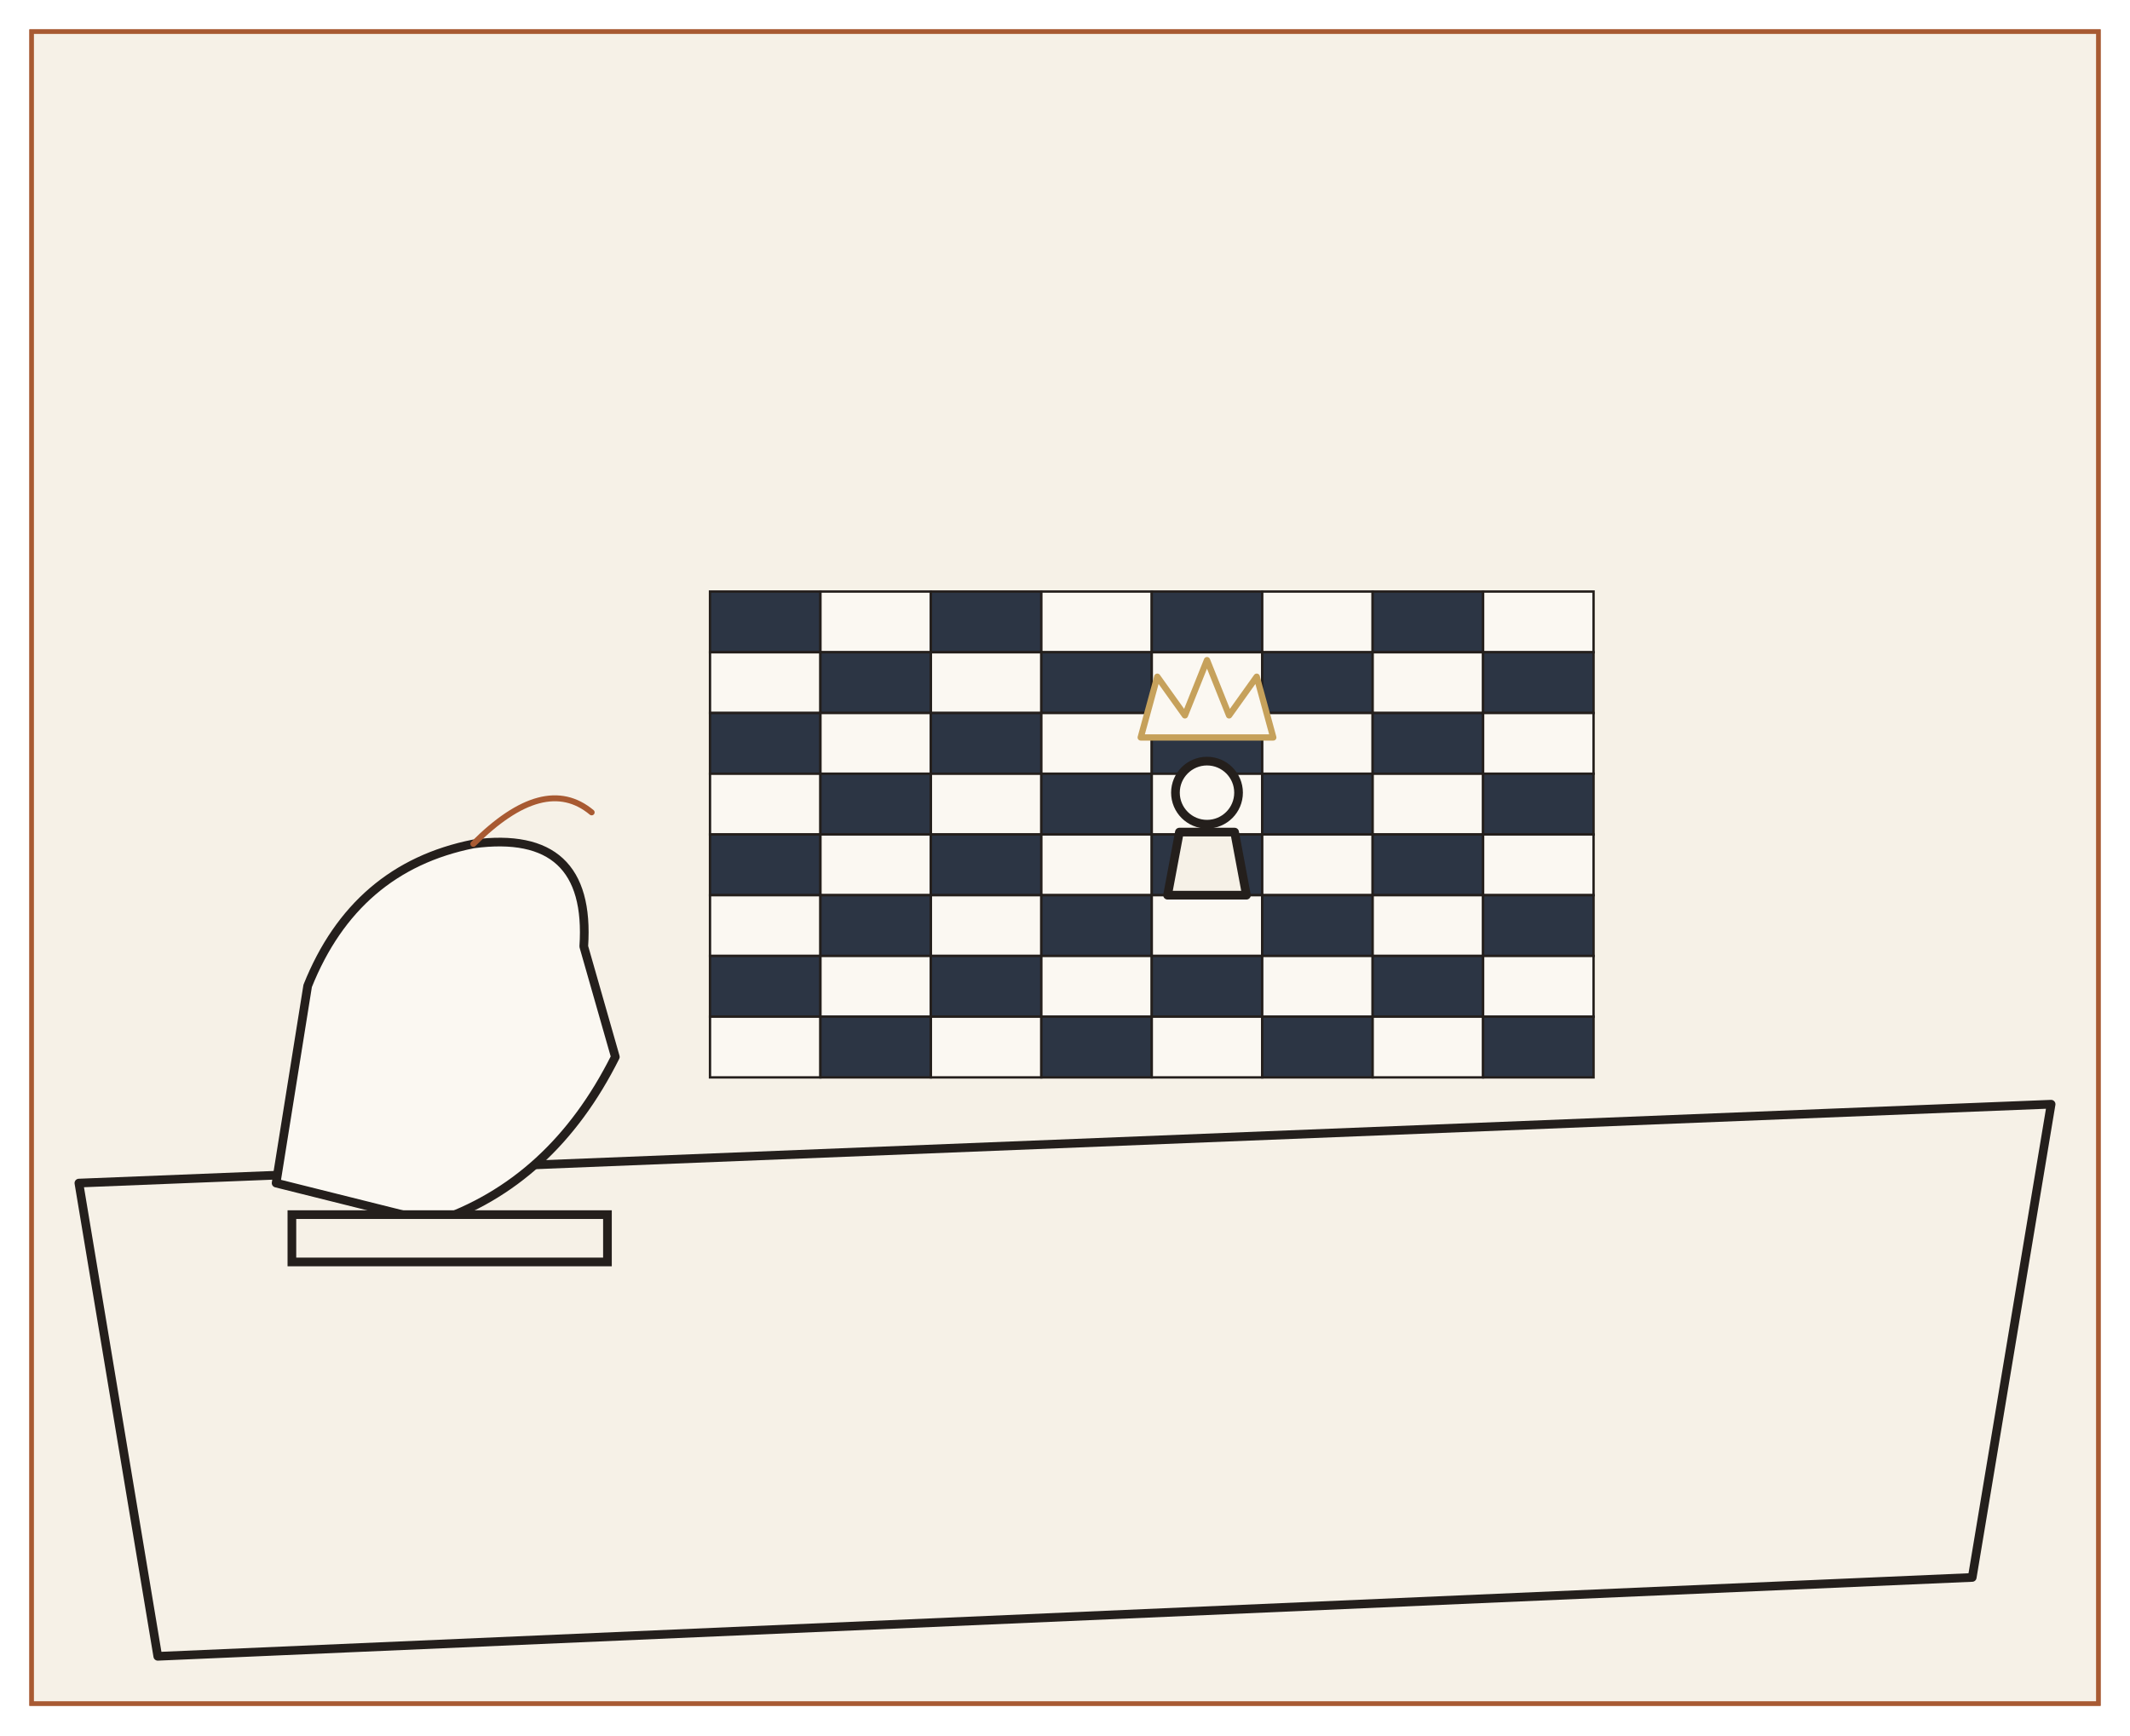
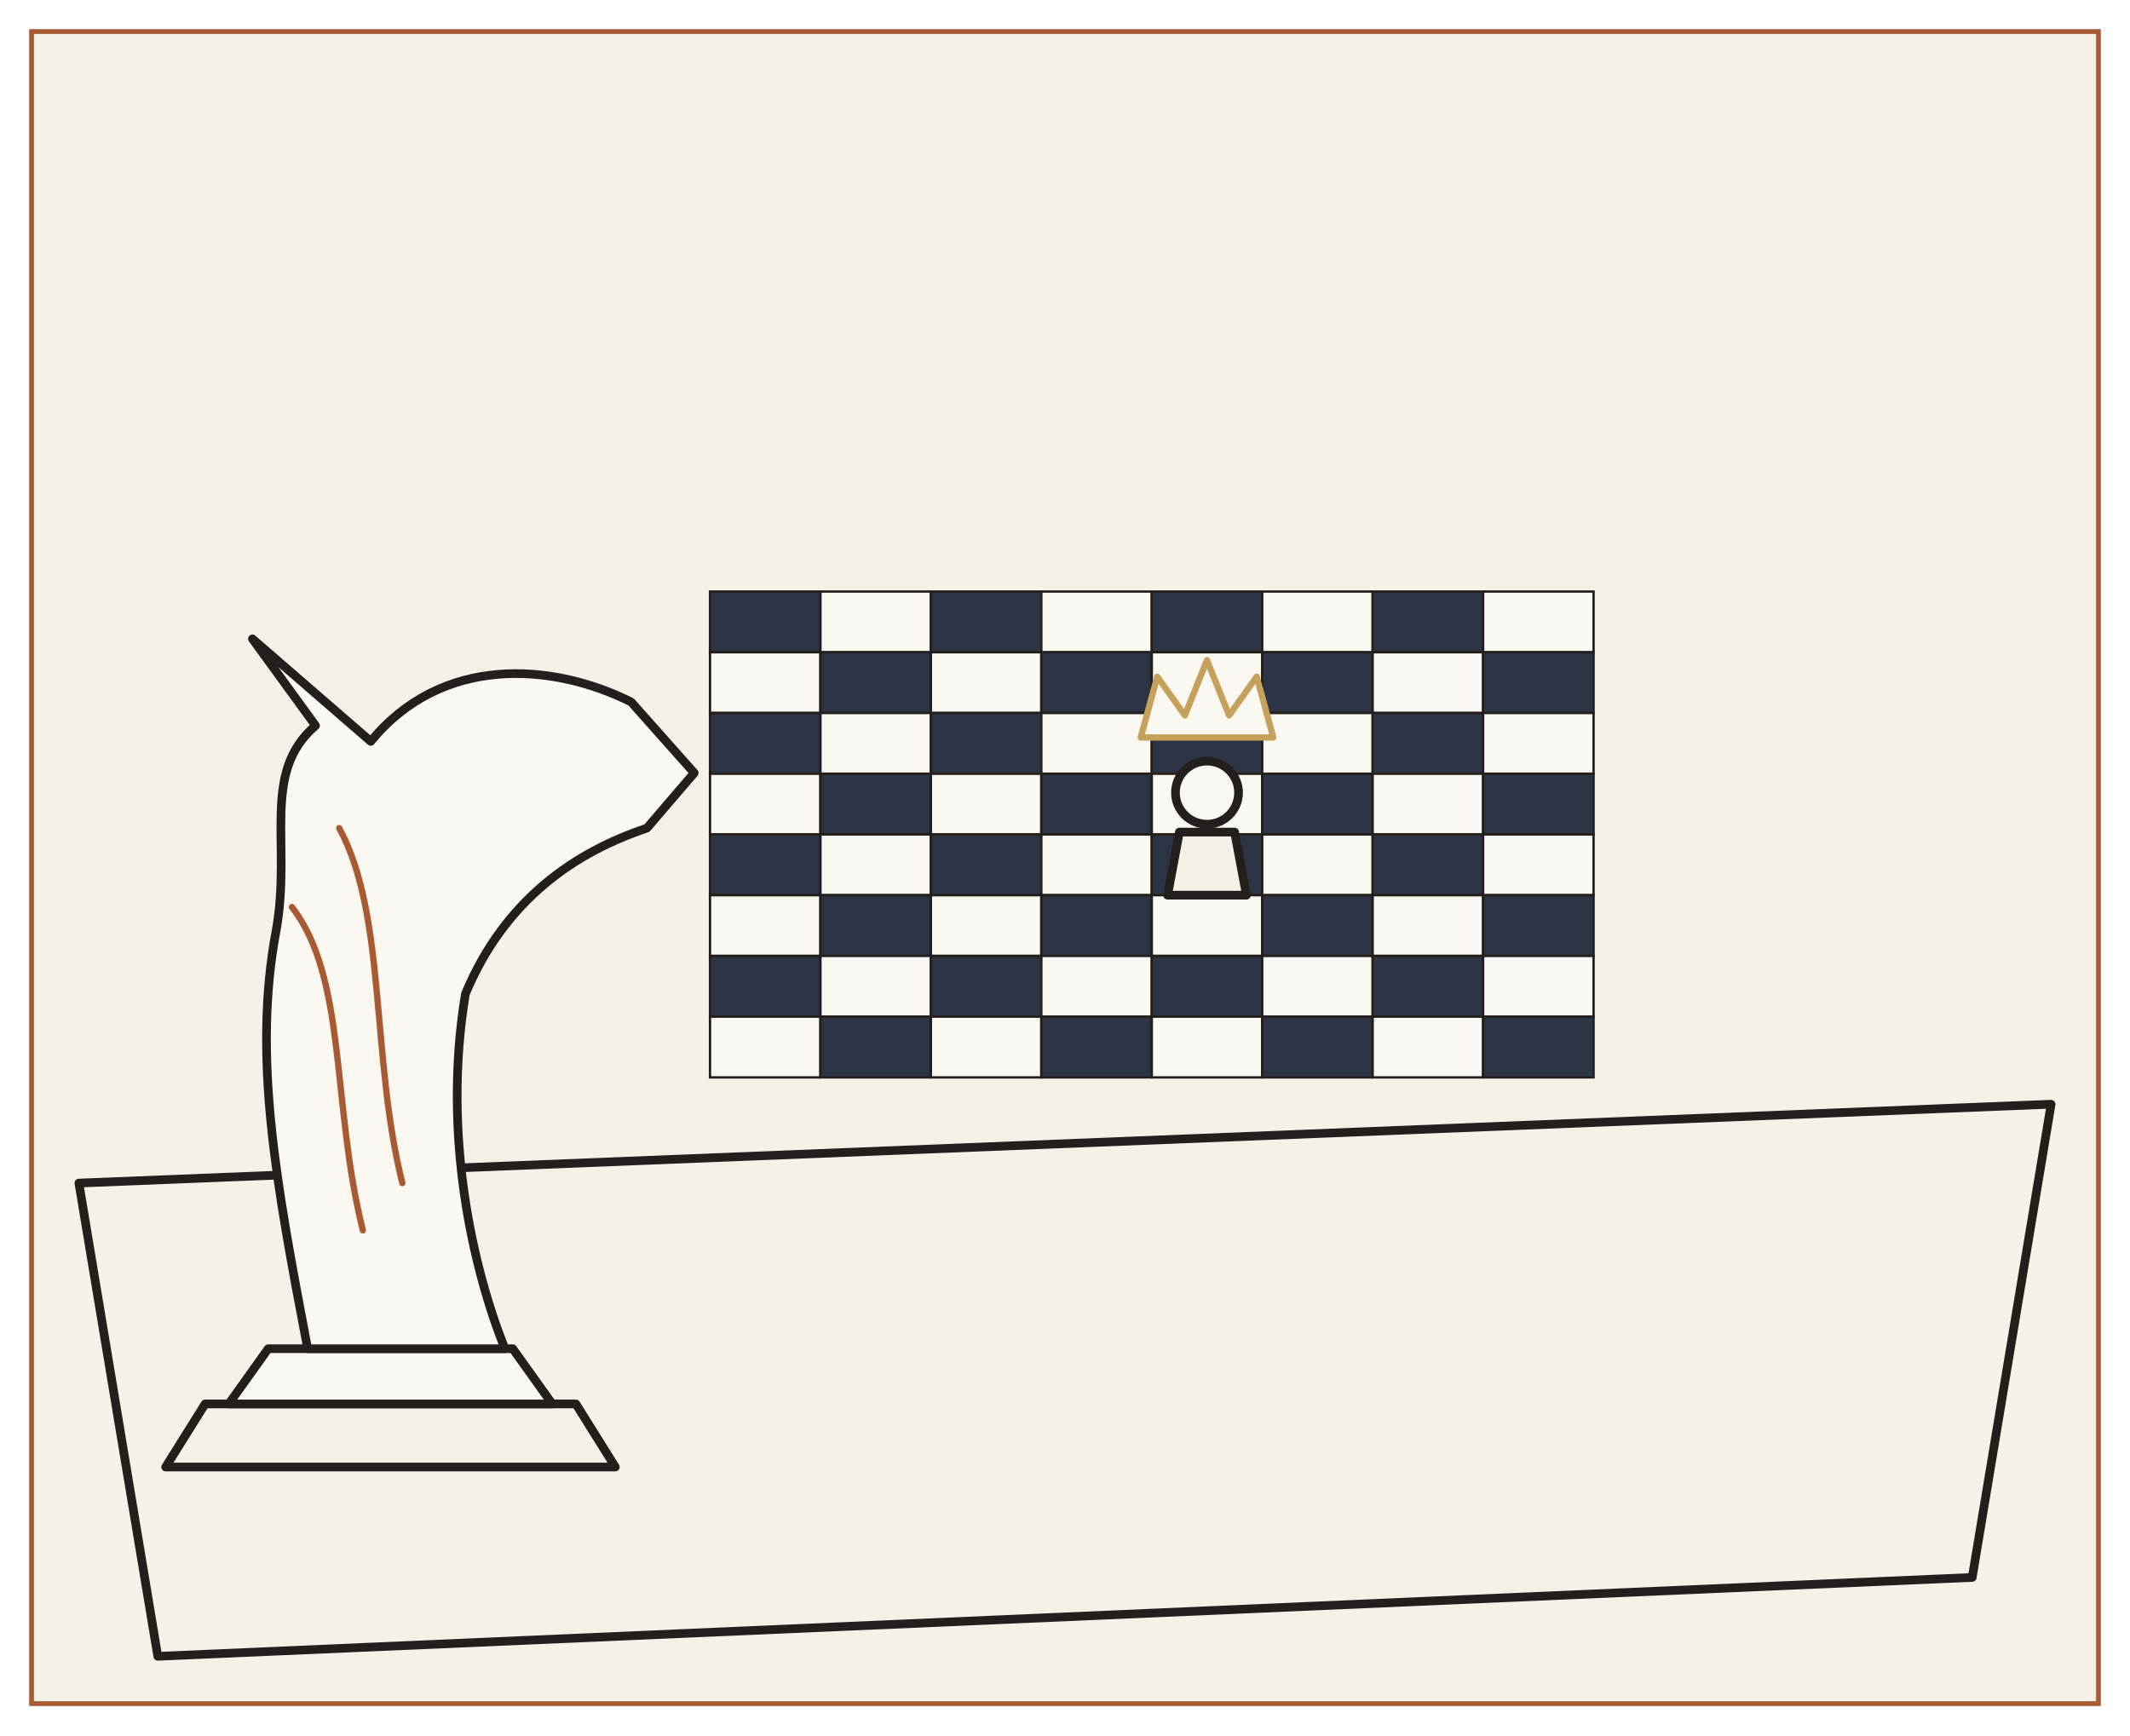
<svg xmlns="http://www.w3.org/2000/svg" viewBox="0 0 540 440" width="540" height="440" role="img" aria-label="Part opener for Playfulness, Laughter, and a Little Mischief: a chessboard with a knight off the board and a paper crown on a pawn.">
  <rect x="8.00" y="8.00" width="524.00" height="424.00" rx="0.00" fill="#F6F1E7" stroke="#A85A32" stroke-width="1.1" />
  <path d="M20.00 300.00 L520.00 280.00 L500.00 400.00 L40.00 420.00 Z" fill="#F6F1E7" stroke="#241F1C" stroke-width="2.2" stroke-linecap="round" stroke-linejoin="round" />
  <rect x="180.00" y="150.00" width="28.00" height="15.40" rx="0.00" fill="#2C3544" stroke="#241F1C" stroke-width="0.6" />
  <rect x="208.00" y="150.00" width="28.00" height="15.40" rx="0.00" fill="#FBF8F2" stroke="#241F1C" stroke-width="0.6" />
  <rect x="236.00" y="150.00" width="28.00" height="15.40" rx="0.00" fill="#2C3544" stroke="#241F1C" stroke-width="0.6" />
  <rect x="264.00" y="150.00" width="28.00" height="15.40" rx="0.00" fill="#FBF8F2" stroke="#241F1C" stroke-width="0.6" />
  <rect x="292.00" y="150.00" width="28.00" height="15.40" rx="0.00" fill="#2C3544" stroke="#241F1C" stroke-width="0.6" />
  <rect x="320.00" y="150.00" width="28.00" height="15.40" rx="0.00" fill="#FBF8F2" stroke="#241F1C" stroke-width="0.6" />
  <rect x="348.00" y="150.00" width="28.00" height="15.40" rx="0.00" fill="#2C3544" stroke="#241F1C" stroke-width="0.6" />
  <rect x="376.00" y="150.00" width="28.00" height="15.40" rx="0.00" fill="#FBF8F2" stroke="#241F1C" stroke-width="0.6" />
  <rect x="180.00" y="165.40" width="28.00" height="15.40" rx="0.00" fill="#FBF8F2" stroke="#241F1C" stroke-width="0.6" />
  <rect x="208.00" y="165.40" width="28.00" height="15.40" rx="0.00" fill="#2C3544" stroke="#241F1C" stroke-width="0.6" />
  <rect x="236.00" y="165.40" width="28.00" height="15.40" rx="0.00" fill="#FBF8F2" stroke="#241F1C" stroke-width="0.6" />
  <rect x="264.00" y="165.40" width="28.00" height="15.40" rx="0.00" fill="#2C3544" stroke="#241F1C" stroke-width="0.6" />
  <rect x="292.00" y="165.40" width="28.00" height="15.40" rx="0.00" fill="#FBF8F2" stroke="#241F1C" stroke-width="0.6" />
  <rect x="320.00" y="165.40" width="28.00" height="15.40" rx="0.00" fill="#2C3544" stroke="#241F1C" stroke-width="0.6" />
  <rect x="348.00" y="165.40" width="28.00" height="15.40" rx="0.00" fill="#FBF8F2" stroke="#241F1C" stroke-width="0.6" />
  <rect x="376.00" y="165.40" width="28.00" height="15.40" rx="0.00" fill="#2C3544" stroke="#241F1C" stroke-width="0.6" />
  <rect x="180.00" y="180.80" width="28.00" height="15.40" rx="0.00" fill="#2C3544" stroke="#241F1C" stroke-width="0.6" />
  <rect x="208.00" y="180.80" width="28.00" height="15.40" rx="0.00" fill="#FBF8F2" stroke="#241F1C" stroke-width="0.6" />
  <rect x="236.00" y="180.80" width="28.00" height="15.40" rx="0.00" fill="#2C3544" stroke="#241F1C" stroke-width="0.6" />
  <rect x="264.00" y="180.80" width="28.00" height="15.40" rx="0.00" fill="#FBF8F2" stroke="#241F1C" stroke-width="0.6" />
  <rect x="292.00" y="180.80" width="28.00" height="15.40" rx="0.00" fill="#2C3544" stroke="#241F1C" stroke-width="0.6" />
  <rect x="320.00" y="180.80" width="28.00" height="15.40" rx="0.00" fill="#FBF8F2" stroke="#241F1C" stroke-width="0.6" />
  <rect x="348.00" y="180.80" width="28.00" height="15.40" rx="0.00" fill="#2C3544" stroke="#241F1C" stroke-width="0.6" />
  <rect x="376.00" y="180.80" width="28.00" height="15.40" rx="0.00" fill="#FBF8F2" stroke="#241F1C" stroke-width="0.6" />
  <rect x="180.00" y="196.20" width="28.00" height="15.40" rx="0.00" fill="#FBF8F2" stroke="#241F1C" stroke-width="0.6" />
  <rect x="208.00" y="196.20" width="28.00" height="15.40" rx="0.00" fill="#2C3544" stroke="#241F1C" stroke-width="0.6" />
  <rect x="236.00" y="196.20" width="28.00" height="15.40" rx="0.00" fill="#FBF8F2" stroke="#241F1C" stroke-width="0.6" />
  <rect x="264.00" y="196.20" width="28.00" height="15.40" rx="0.00" fill="#2C3544" stroke="#241F1C" stroke-width="0.6" />
  <rect x="292.00" y="196.20" width="28.00" height="15.40" rx="0.00" fill="#FBF8F2" stroke="#241F1C" stroke-width="0.6" />
  <rect x="320.00" y="196.20" width="28.00" height="15.40" rx="0.00" fill="#2C3544" stroke="#241F1C" stroke-width="0.6" />
  <rect x="348.00" y="196.20" width="28.00" height="15.40" rx="0.00" fill="#FBF8F2" stroke="#241F1C" stroke-width="0.6" />
  <rect x="376.00" y="196.20" width="28.00" height="15.40" rx="0.00" fill="#2C3544" stroke="#241F1C" stroke-width="0.6" />
  <rect x="180.00" y="211.60" width="28.00" height="15.40" rx="0.00" fill="#2C3544" stroke="#241F1C" stroke-width="0.6" />
  <rect x="208.00" y="211.60" width="28.00" height="15.40" rx="0.00" fill="#FBF8F2" stroke="#241F1C" stroke-width="0.6" />
  <rect x="236.00" y="211.60" width="28.00" height="15.40" rx="0.00" fill="#2C3544" stroke="#241F1C" stroke-width="0.6" />
  <rect x="264.00" y="211.60" width="28.00" height="15.40" rx="0.00" fill="#FBF8F2" stroke="#241F1C" stroke-width="0.6" />
  <rect x="292.00" y="211.60" width="28.00" height="15.40" rx="0.00" fill="#2C3544" stroke="#241F1C" stroke-width="0.6" />
  <rect x="320.00" y="211.60" width="28.00" height="15.40" rx="0.00" fill="#FBF8F2" stroke="#241F1C" stroke-width="0.6" />
  <rect x="348.00" y="211.60" width="28.00" height="15.40" rx="0.00" fill="#2C3544" stroke="#241F1C" stroke-width="0.6" />
  <rect x="376.00" y="211.60" width="28.00" height="15.40" rx="0.00" fill="#FBF8F2" stroke="#241F1C" stroke-width="0.6" />
  <rect x="180.00" y="227.00" width="28.00" height="15.40" rx="0.00" fill="#FBF8F2" stroke="#241F1C" stroke-width="0.6" />
  <rect x="208.00" y="227.00" width="28.00" height="15.40" rx="0.00" fill="#2C3544" stroke="#241F1C" stroke-width="0.6" />
  <rect x="236.00" y="227.00" width="28.00" height="15.40" rx="0.00" fill="#FBF8F2" stroke="#241F1C" stroke-width="0.6" />
  <rect x="264.00" y="227.00" width="28.00" height="15.40" rx="0.00" fill="#2C3544" stroke="#241F1C" stroke-width="0.6" />
  <rect x="292.00" y="227.00" width="28.00" height="15.40" rx="0.00" fill="#FBF8F2" stroke="#241F1C" stroke-width="0.6" />
  <rect x="320.00" y="227.00" width="28.00" height="15.40" rx="0.00" fill="#2C3544" stroke="#241F1C" stroke-width="0.6" />
  <rect x="348.00" y="227.00" width="28.00" height="15.40" rx="0.00" fill="#FBF8F2" stroke="#241F1C" stroke-width="0.6" />
  <rect x="376.00" y="227.00" width="28.00" height="15.40" rx="0.00" fill="#2C3544" stroke="#241F1C" stroke-width="0.6" />
  <rect x="180.00" y="242.40" width="28.00" height="15.40" rx="0.00" fill="#2C3544" stroke="#241F1C" stroke-width="0.6" />
  <rect x="208.00" y="242.40" width="28.00" height="15.40" rx="0.00" fill="#FBF8F2" stroke="#241F1C" stroke-width="0.6" />
  <rect x="236.00" y="242.40" width="28.00" height="15.40" rx="0.00" fill="#2C3544" stroke="#241F1C" stroke-width="0.6" />
  <rect x="264.00" y="242.40" width="28.00" height="15.40" rx="0.00" fill="#FBF8F2" stroke="#241F1C" stroke-width="0.6" />
  <rect x="292.00" y="242.40" width="28.00" height="15.40" rx="0.00" fill="#2C3544" stroke="#241F1C" stroke-width="0.6" />
  <rect x="320.00" y="242.40" width="28.00" height="15.40" rx="0.00" fill="#FBF8F2" stroke="#241F1C" stroke-width="0.6" />
  <rect x="348.00" y="242.40" width="28.00" height="15.40" rx="0.00" fill="#2C3544" stroke="#241F1C" stroke-width="0.6" />
  <rect x="376.00" y="242.40" width="28.00" height="15.40" rx="0.00" fill="#FBF8F2" stroke="#241F1C" stroke-width="0.6" />
  <rect x="180.00" y="257.80" width="28.00" height="15.40" rx="0.00" fill="#FBF8F2" stroke="#241F1C" stroke-width="0.6" />
  <rect x="208.00" y="257.80" width="28.00" height="15.40" rx="0.00" fill="#2C3544" stroke="#241F1C" stroke-width="0.6" />
  <rect x="236.00" y="257.80" width="28.00" height="15.40" rx="0.00" fill="#FBF8F2" stroke="#241F1C" stroke-width="0.6" />
  <rect x="264.00" y="257.80" width="28.00" height="15.40" rx="0.00" fill="#2C3544" stroke="#241F1C" stroke-width="0.6" />
  <rect x="292.00" y="257.80" width="28.00" height="15.40" rx="0.00" fill="#FBF8F2" stroke="#241F1C" stroke-width="0.6" />
  <rect x="320.00" y="257.80" width="28.00" height="15.40" rx="0.00" fill="#2C3544" stroke="#241F1C" stroke-width="0.6" />
  <rect x="348.00" y="257.80" width="28.00" height="15.40" rx="0.00" fill="#FBF8F2" stroke="#241F1C" stroke-width="0.6" />
  <rect x="376.00" y="257.80" width="28.00" height="15.40" rx="0.00" fill="#2C3544" stroke="#241F1C" stroke-width="0.6" />
  <path d="M296.00 227.00 L316.00 227.00 L313.00 211.00 L299.00 211.00 Z" fill="#F6F1E7" stroke="#241F1C" stroke-width="2.2" stroke-linecap="round" stroke-linejoin="round" />
  <circle cx="306.00" cy="201.00" r="8.00" fill="#FBF8F2" stroke="#241F1C" stroke-width="2.2" />
  <path d="M289.20 187.00 L293.40 171.60 L300.40 181.40 L306.00 167.40 L311.60 181.40 L318.60 171.60 L322.80 187.00 Z" fill="#FBF8F2" stroke="#C6A15B" stroke-width="1.6" stroke-linecap="round" stroke-linejoin="round" />
-   <path d="M70 300 L78 250 Q90 220 120 214 Q150 210 148 240 L156 268 Q140 300 110 310 Z" fill="#FBF8F2" stroke="#241F1C" stroke-width="2.2" stroke-linecap="round" stroke-linejoin="round" />
-   <path d="M120 214 Q138 196 150 206" fill="none" stroke="#A85A32" stroke-width="1.5" stroke-linecap="round" stroke-linejoin="round" />
-   <rect x="74.00" y="308.00" width="80.00" height="12.00" rx="0.00" fill="#F6F1E7" stroke="#241F1C" stroke-width="2.2" />
+   <path d="M42 372 H156 L146 356 H52 Z" fill="#F6F1E7" stroke="#241F1C" stroke-width="2.2" stroke-linecap="round" stroke-linejoin="round" />
+   <path d="M58 356 H140 L130 342 H68 Z" fill="#FBF8F2" stroke="#241F1C" stroke-width="2.2" stroke-linecap="round" stroke-linejoin="round" />
+   <path d="M78 342 C70 300 64 268 70 236 C74 214 66 196 80 184 L64 162 L94 188 C112 166 140 168 160 178 L176 196 L164 210 C146 216 128 228 118 252 C112 288 120 322 128 342 Z" fill="#FBF8F2" stroke="#241F1C" stroke-width="2.2" stroke-linecap="round" stroke-linejoin="round" />
+   <path d="M74 230 C88 248 84 280 92 312" fill="none" stroke="#A85A32" stroke-width="1.6" stroke-linecap="round" stroke-linejoin="round" />
+   <path d="M86 210 C98 232 94 268 102 300" fill="none" stroke="#A85A32" stroke-width="1.6" stroke-linecap="round" stroke-linejoin="round" />
  <rect x="8.00" y="8.00" width="524.00" height="424.00" rx="0.00" fill="none" stroke="#A85A32" stroke-width="1.1" />
</svg>
